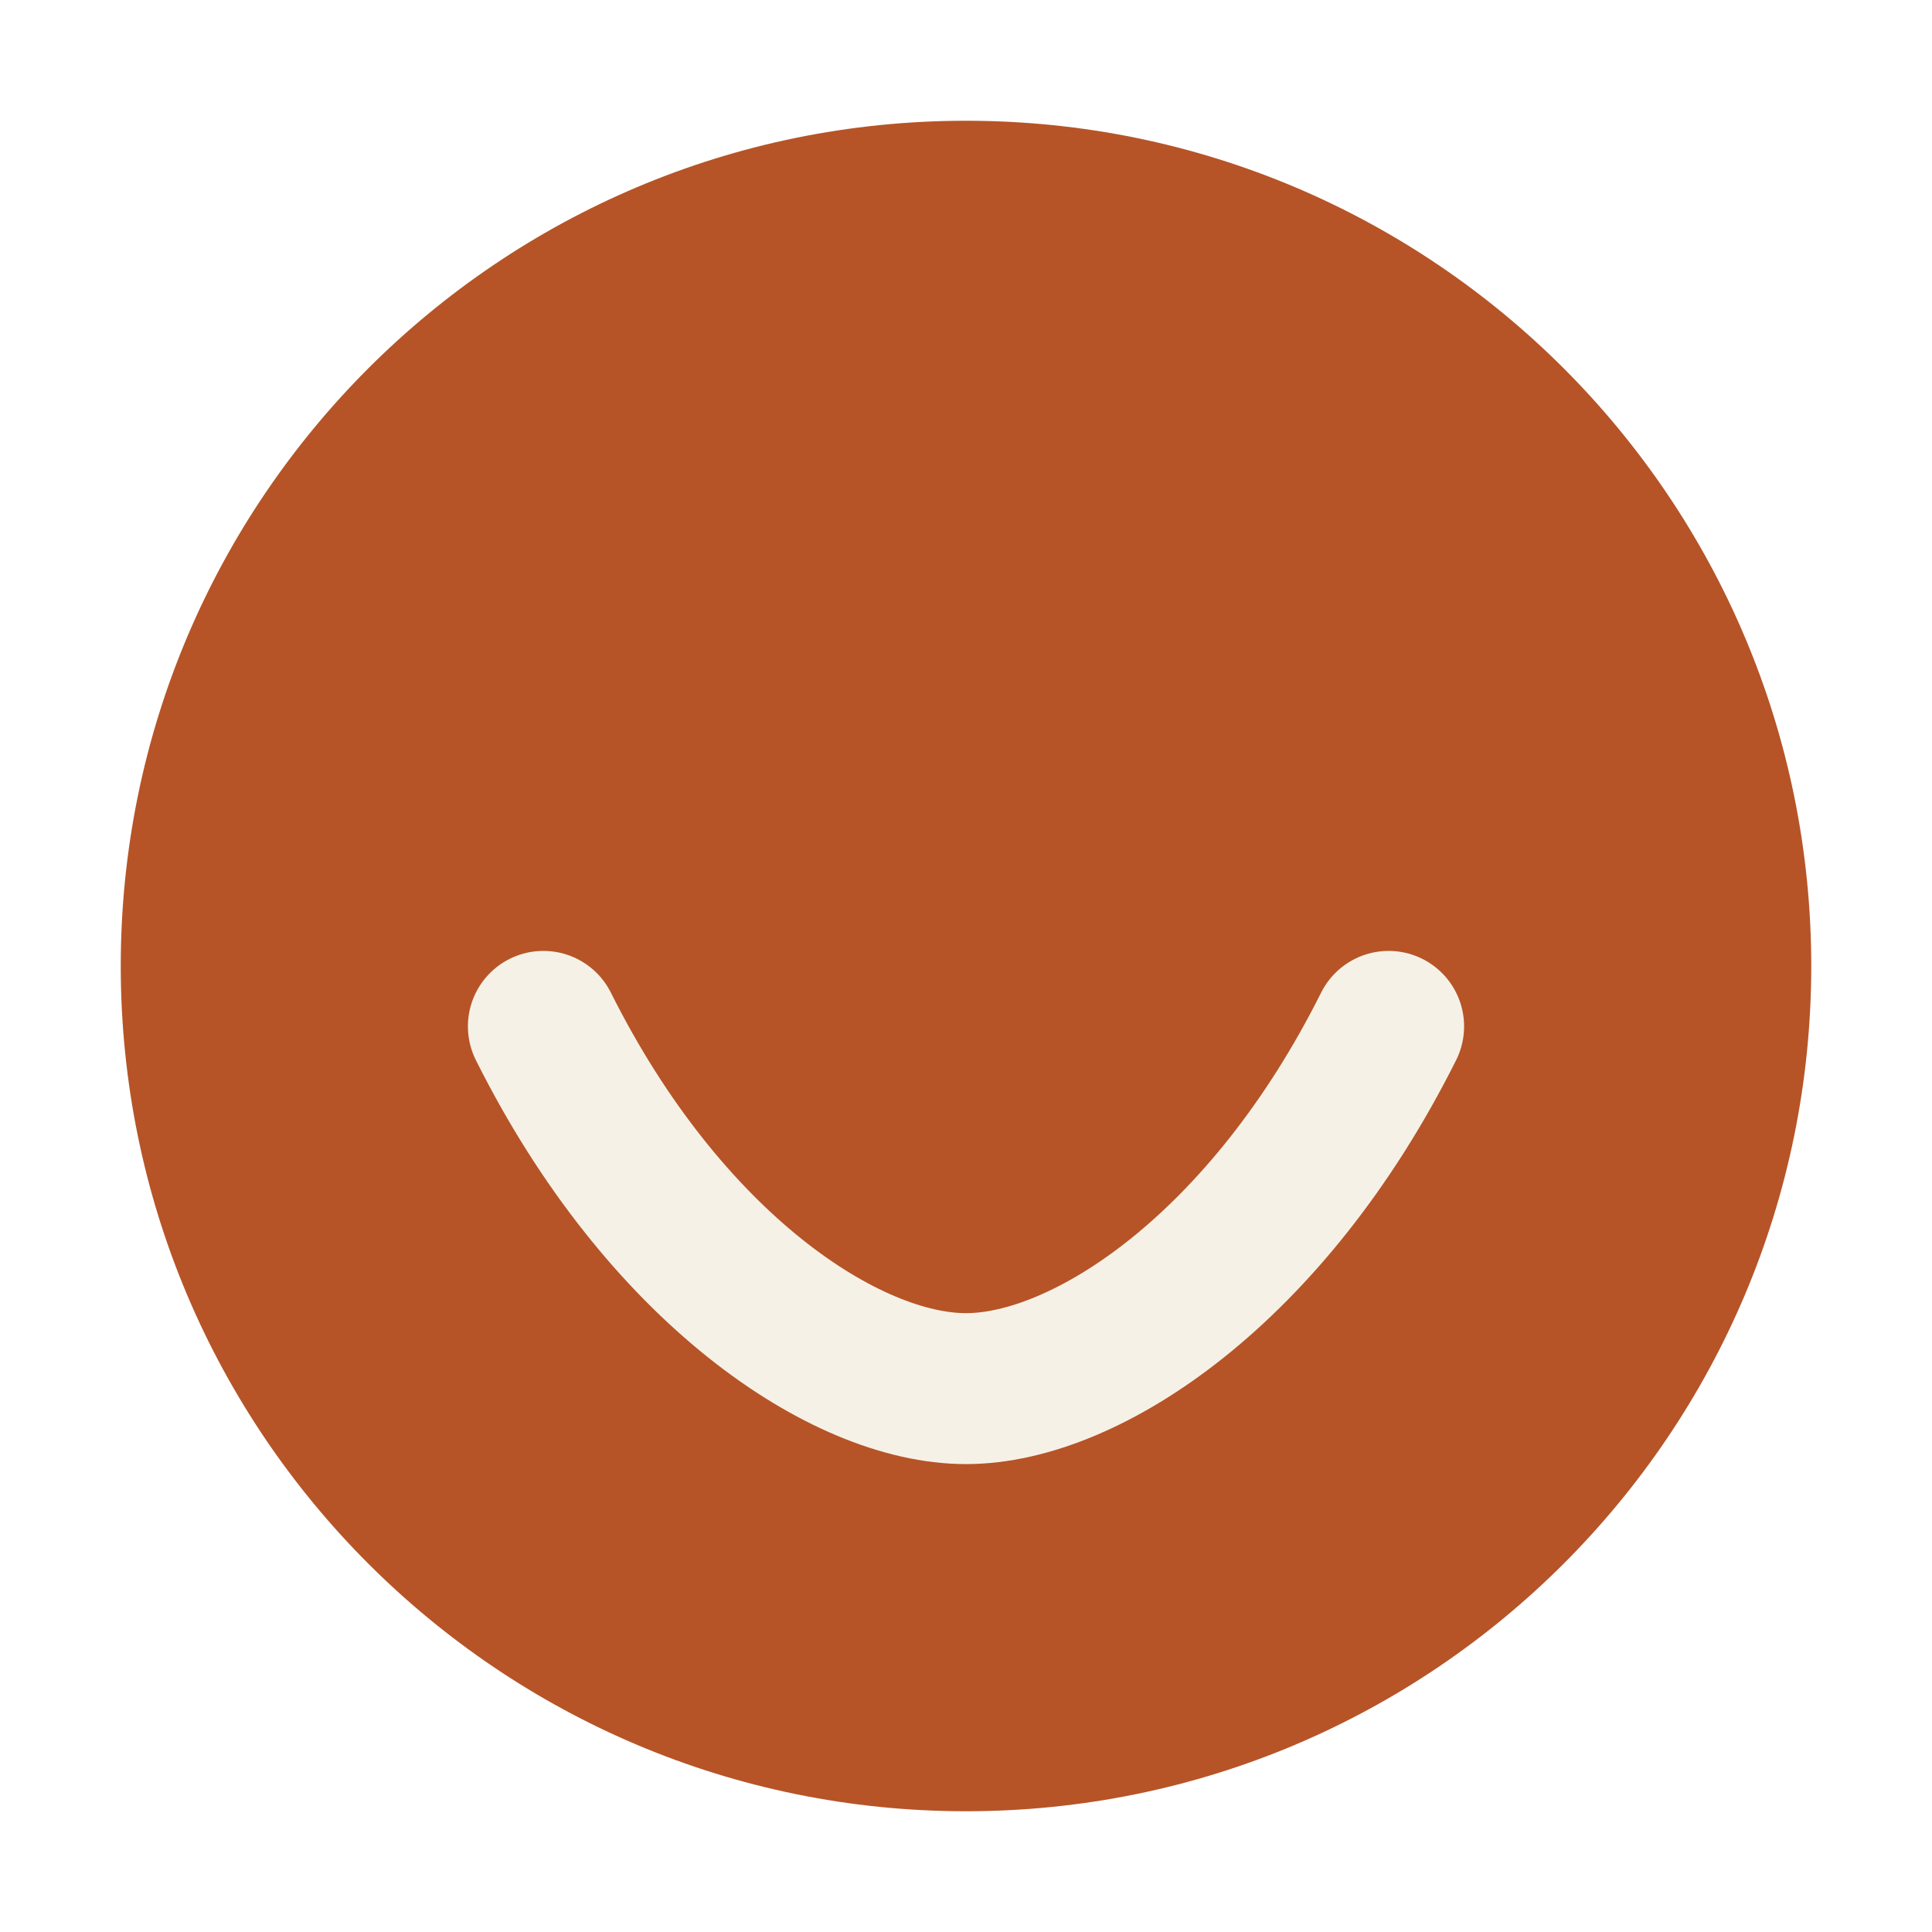
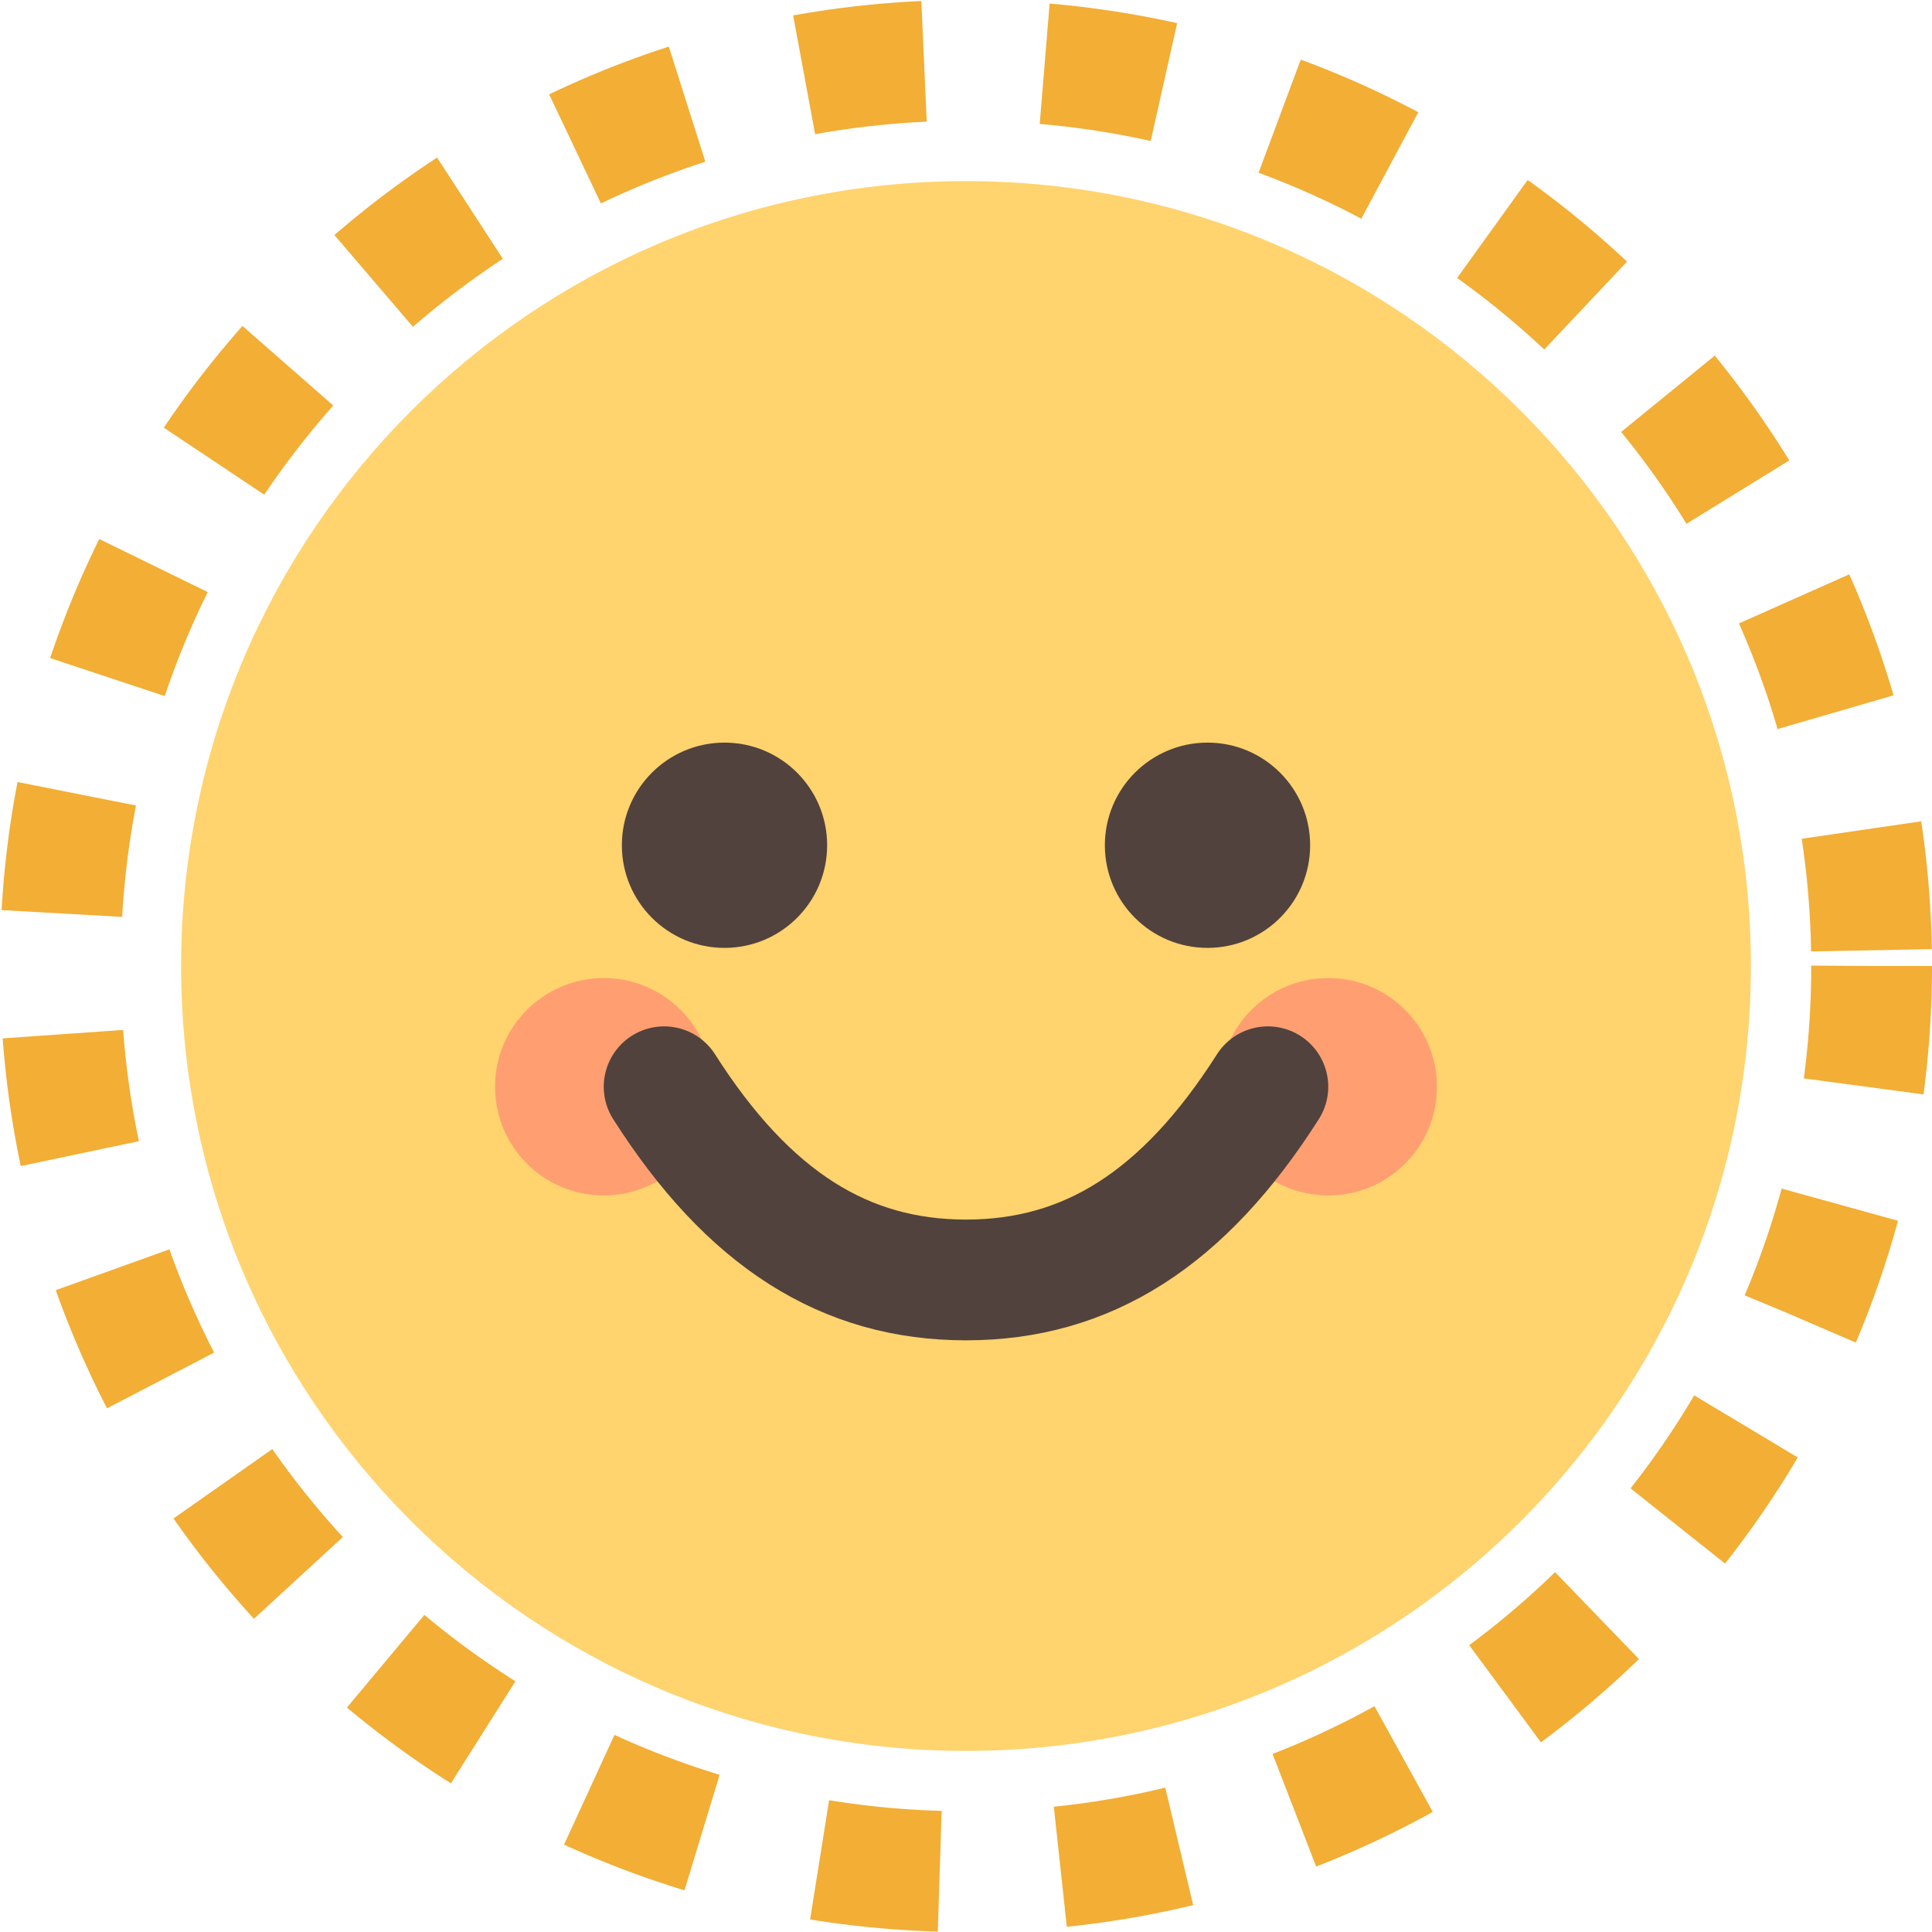
<svg xmlns="http://www.w3.org/2000/svg" viewBox="0 0 32 32">
-   <circle cx="16" cy="16" r="14" fill="#b65427" />
-   <path d="M9 17c2 4 5 6 7 6s5-2 7-6" stroke="#f6f1e6" stroke-width="2.5" fill="none" stroke-linecap="round" />
+   <circle cx="16" cy="16" r="13" fill="#ffd36e" />
+   <circle cx="16" cy="16" r="15" fill="none" stroke="#f2ae35" stroke-width="2" stroke-dasharray="2 2" />
+   <circle cx="12" cy="14" r="1.7" fill="#51423d" />
+   <circle cx="20" cy="14" r="1.7" fill="#51423d" />
+   <circle cx="10" cy="18" r="1.8" fill="#ff8a72" opacity=".72" />
+   <circle cx="22" cy="18" r="1.8" fill="#ff8a72" opacity=".72" />
+   <path d="M11 18c1.4 2.2 3 3.2 5 3.2s3.6-1 5-3.2" stroke="#51423d" stroke-width="2" fill="none" stroke-linecap="round" />
</svg>
